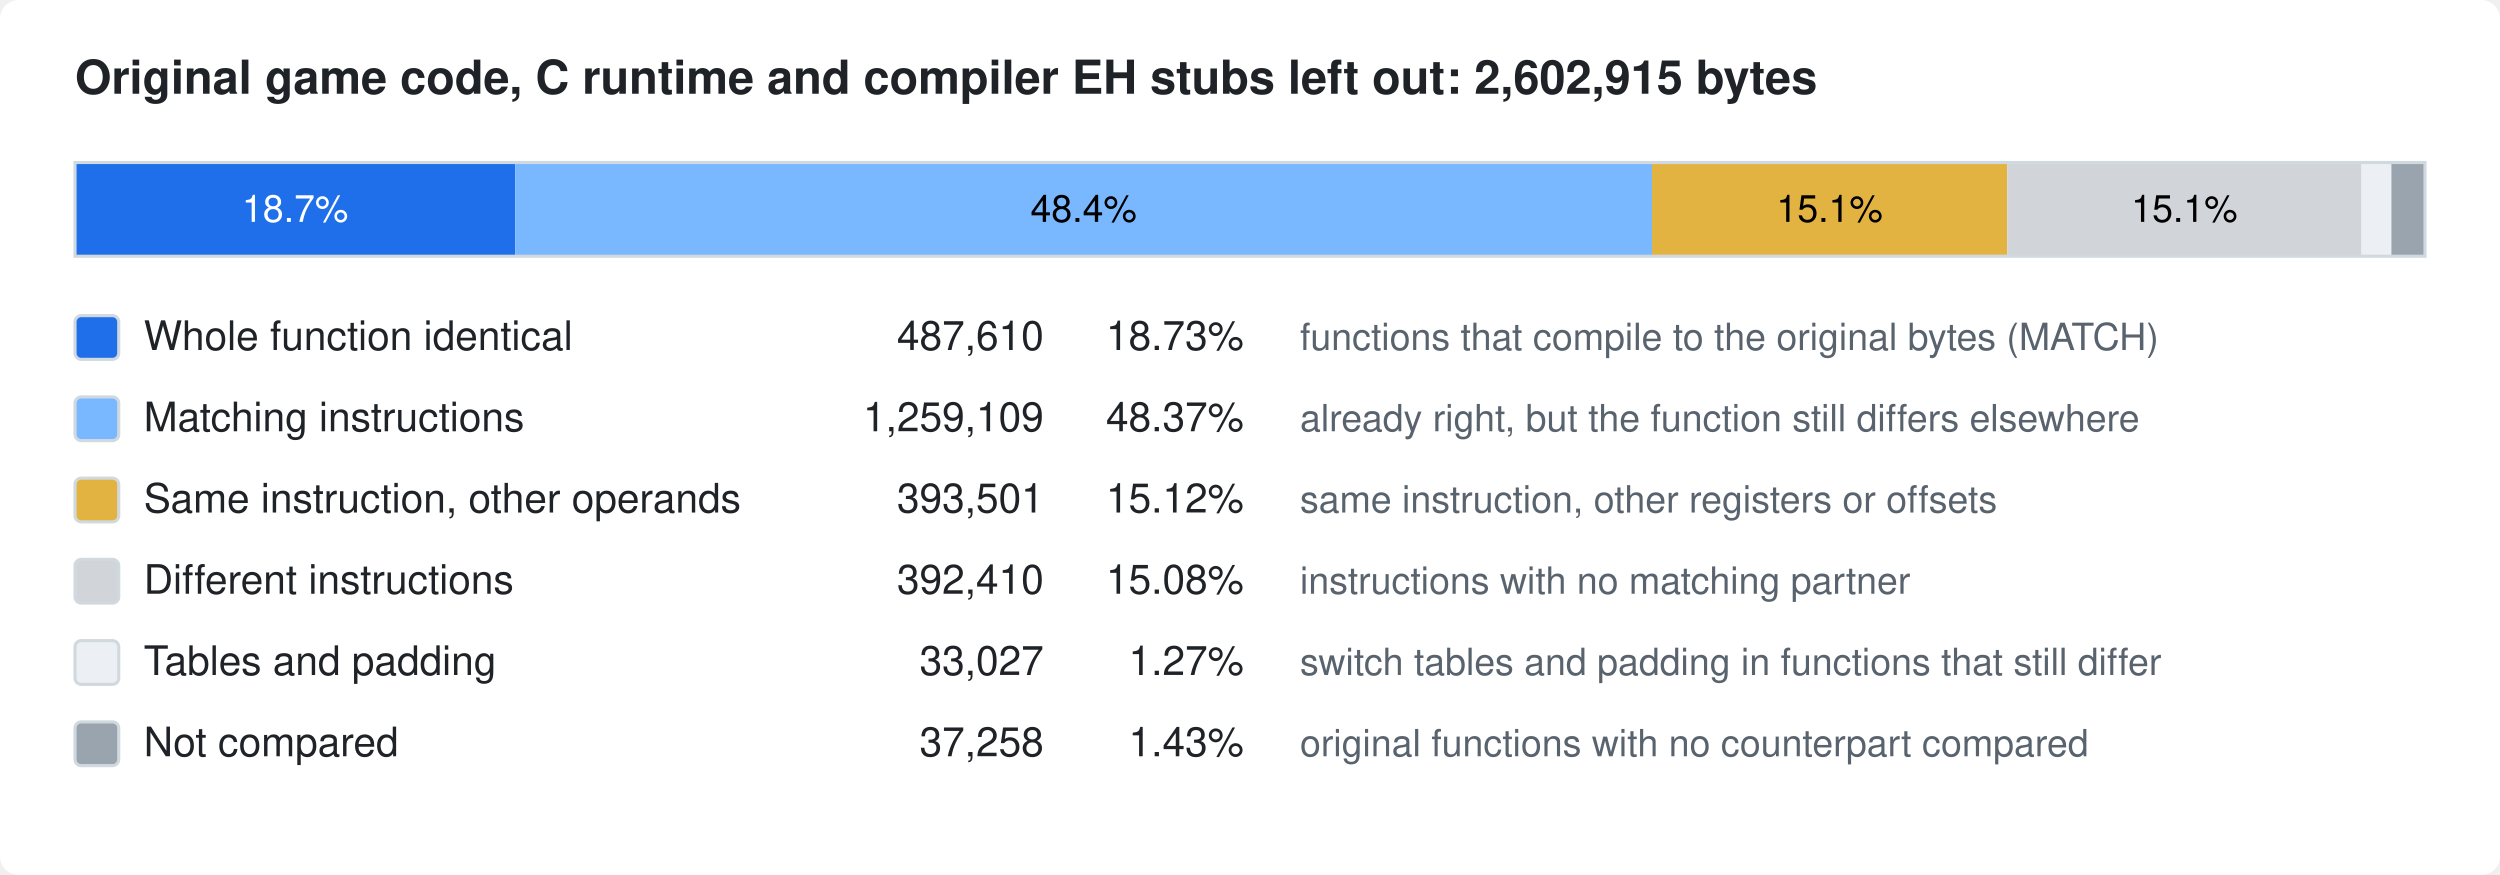
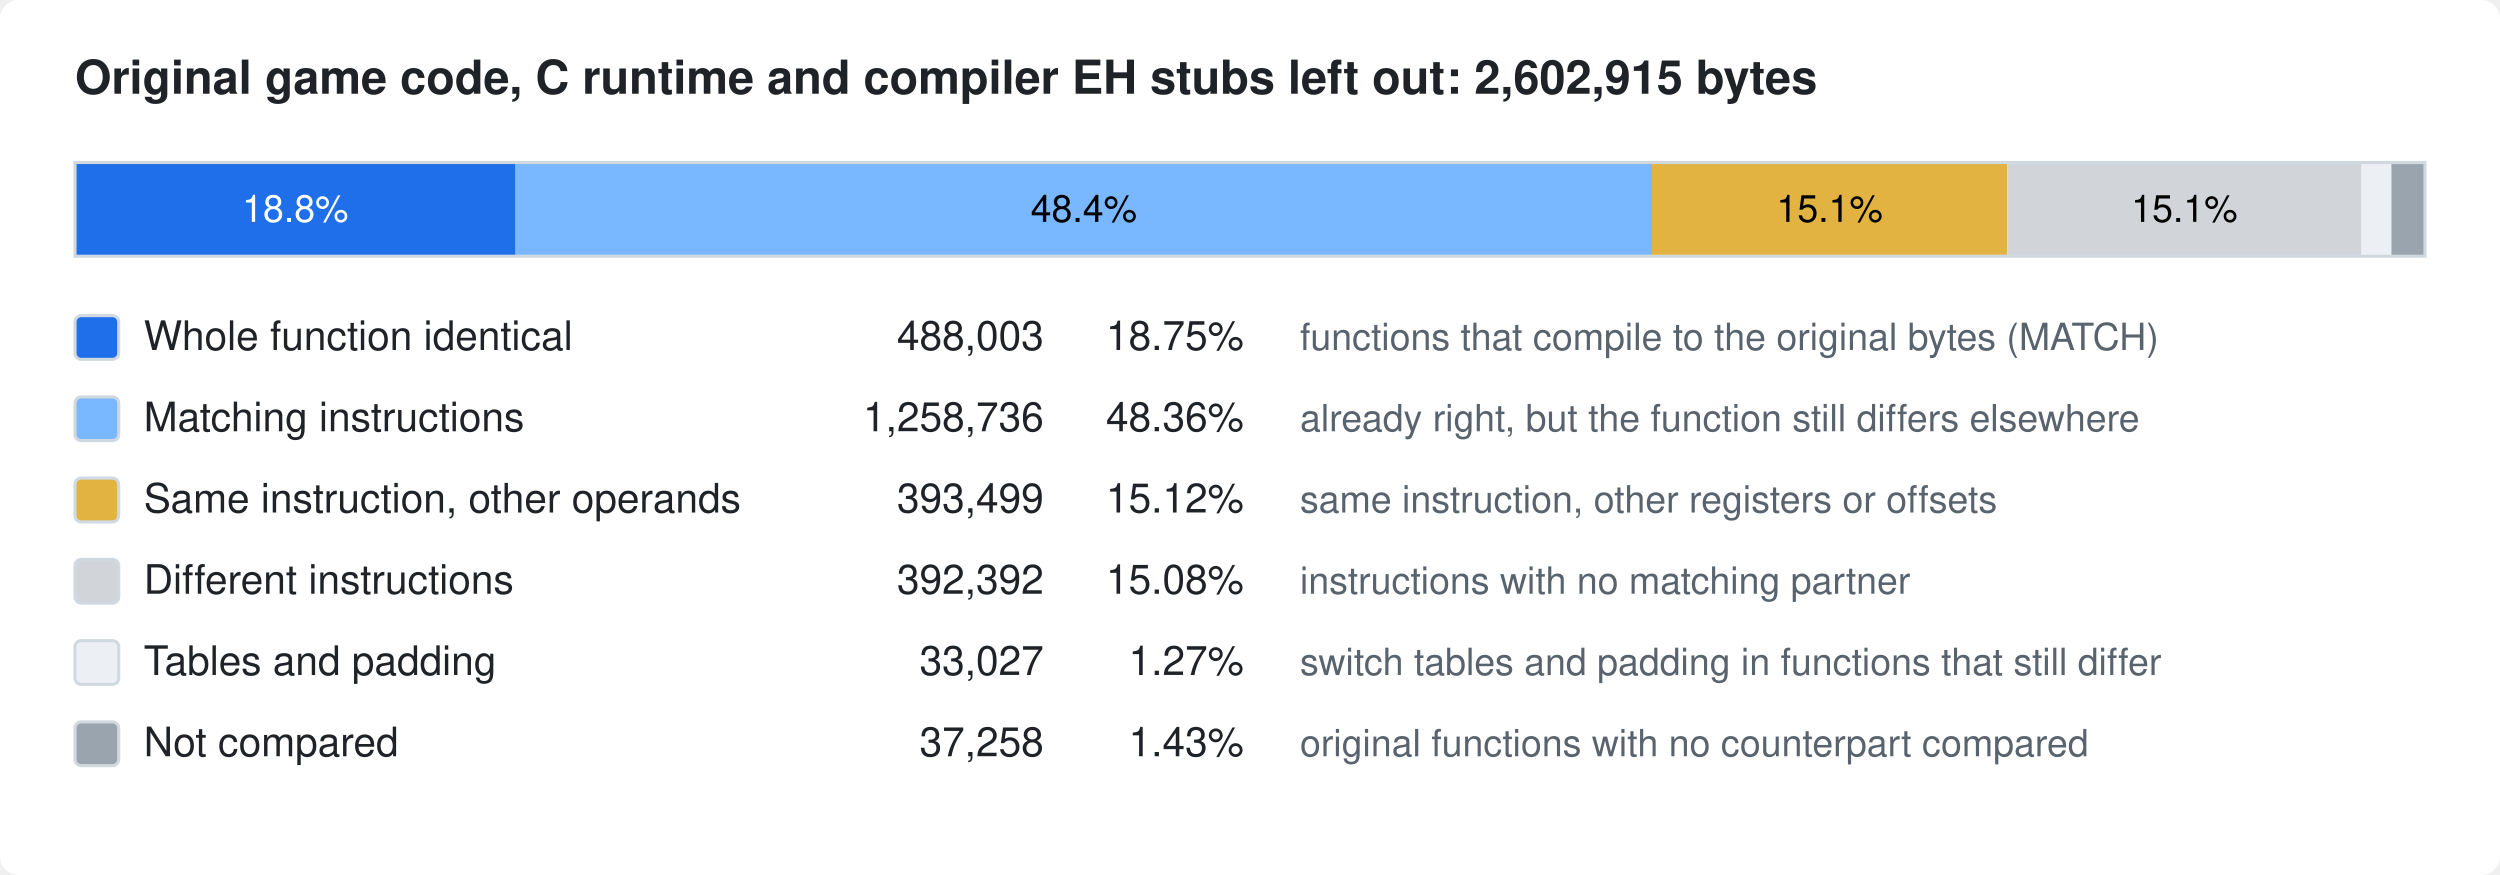
<svg xmlns="http://www.w3.org/2000/svg" width="800" height="280" viewBox="0 0 800 280" font-family="system-ui, -apple-system, Segoe UI, Helvetica, Arial, sans-serif">
  <rect width="800" height="280" rx="6" fill="#ffffff" />
  <text x="24" y="30" font-size="15" font-weight="600" fill="#1f2328">Original game code, C runtime and compiler EH stubs left out: 2,602,915 bytes</text>
-   <rect x="24.00" y="52" width="140.87" height="30" fill="#1f6feb" />
-   <text x="94.44" y="71" font-size="12" text-anchor="middle" fill="#ffffff">18.7%</text>
-   <rect x="164.87" y="52" width="363.77" height="30" fill="#79b8ff" />
-   <text x="346.76" y="71" font-size="12" text-anchor="middle" fill="#000000">48.4%</text>
-   <rect x="528.64" y="52" width="113.69" height="30" fill="#e3b341" />
-   <text x="585.48" y="71" font-size="12" text-anchor="middle" fill="#000000">15.1%</text>
-   <rect x="642.32" y="52" width="113.37" height="30" fill="#d1d5da" />
+   <rect x="24.00" y="52" width="140.99" height="30" fill="#1f6feb" />
+   <text x="94.49" y="71" font-size="12" text-anchor="middle" fill="#ffffff">18.8%</text>
+   <rect x="164.99" y="52" width="363.66" height="30" fill="#79b8ff" />
+   <text x="346.82" y="71" font-size="12" text-anchor="middle" fill="#000000">48.4%</text>
+   <rect x="528.64" y="52" width="113.68" height="30" fill="#e3b341" />
+   <text x="585.49" y="71" font-size="12" text-anchor="middle" fill="#000000">15.1%</text>
+   <rect x="642.33" y="52" width="113.36" height="30" fill="#d1d5da" />
  <text x="699.01" y="71" font-size="12" text-anchor="middle" fill="#000000">15.1%</text>
  <rect x="755.69" y="52" width="9.54" height="30" fill="#eceff3" />
  <rect x="765.24" y="52" width="10.76" height="30" fill="#9aa4ae" />
  <rect x="24" y="52" width="752" height="30" fill="none" stroke="#d1d9e0" />
  <rect x="24" y="101" width="14" height="14" rx="2" fill="#1f6feb" stroke="#d1d9e0" />
  <text x="46" y="112" font-size="13" fill="#1f2328">Whole function identical</text>
-   <text x="334" y="112" font-size="13" text-anchor="end" fill="#1f2328">487,610</text>
-   <text x="398" y="112" font-size="13" text-anchor="end" fill="#1f2328">18.73%</text>
+   <text x="334" y="112" font-size="13" text-anchor="end" fill="#1f2328">488,003</text>
+   <text x="398" y="112" font-size="13" text-anchor="end" fill="#1f2328">18.75%</text>
  <text x="416" y="112" font-size="12" fill="#59636e">functions that compile to the original bytes (MATCH)</text>
  <rect x="24" y="127" width="14" height="14" rx="2" fill="#79b8ff" stroke="#d1d9e0" />
  <text x="46" y="138" font-size="13" fill="#1f2328">Matching instructions</text>
-   <text x="334" y="138" font-size="13" text-anchor="end" fill="#1f2328">1,259,109</text>
-   <text x="398" y="138" font-size="13" text-anchor="end" fill="#1f2328">48.37%</text>
+   <text x="334" y="138" font-size="13" text-anchor="end" fill="#1f2328">1,258,736</text>
+   <text x="398" y="138" font-size="13" text-anchor="end" fill="#1f2328">48.36%</text>
  <text x="416" y="138" font-size="12" fill="#59636e">already right, but the function still differs elsewhere</text>
  <rect x="24" y="153" width="14" height="14" rx="2" fill="#e3b341" stroke="#d1d9e0" />
  <text x="46" y="164" font-size="13" fill="#1f2328">Same instruction, other operands</text>
-   <text x="334" y="164" font-size="13" text-anchor="end" fill="#1f2328">393,501</text>
+   <text x="334" y="164" font-size="13" text-anchor="end" fill="#1f2328">393,499</text>
  <text x="398" y="164" font-size="13" text-anchor="end" fill="#1f2328">15.12%</text>
  <text x="416" y="164" font-size="12" fill="#59636e">same instruction, other registers or offsets</text>
  <rect x="24" y="179" width="14" height="14" rx="2" fill="#d1d5da" stroke="#d1d9e0" />
  <text x="46" y="190" font-size="13" fill="#1f2328">Different instructions</text>
-   <text x="334" y="190" font-size="13" text-anchor="end" fill="#1f2328">392,410</text>
+   <text x="334" y="190" font-size="13" text-anchor="end" fill="#1f2328">392,392</text>
  <text x="398" y="190" font-size="13" text-anchor="end" fill="#1f2328">15.08%</text>
  <text x="416" y="190" font-size="12" fill="#59636e">instructions with no matching partner</text>
  <rect x="24" y="205" width="14" height="14" rx="2" fill="#eceff3" stroke="#d1d9e0" />
  <text x="46" y="216" font-size="13" fill="#1f2328">Tables and padding</text>
  <text x="334" y="216" font-size="13" text-anchor="end" fill="#1f2328">33,027</text>
  <text x="398" y="216" font-size="13" text-anchor="end" fill="#1f2328">1.27%</text>
  <text x="416" y="216" font-size="12" fill="#59636e">switch tables and padding in functions that still differ</text>
  <rect x="24" y="231" width="14" height="14" rx="2" fill="#9aa4ae" stroke="#d1d9e0" />
  <text x="46" y="242" font-size="13" fill="#1f2328">Not compared</text>
  <text x="334" y="242" font-size="13" text-anchor="end" fill="#1f2328">37,258</text>
  <text x="398" y="242" font-size="13" text-anchor="end" fill="#1f2328">1.43%</text>
  <text x="416" y="242" font-size="12" fill="#59636e">original functions with no counterpart compared</text>
</svg>
